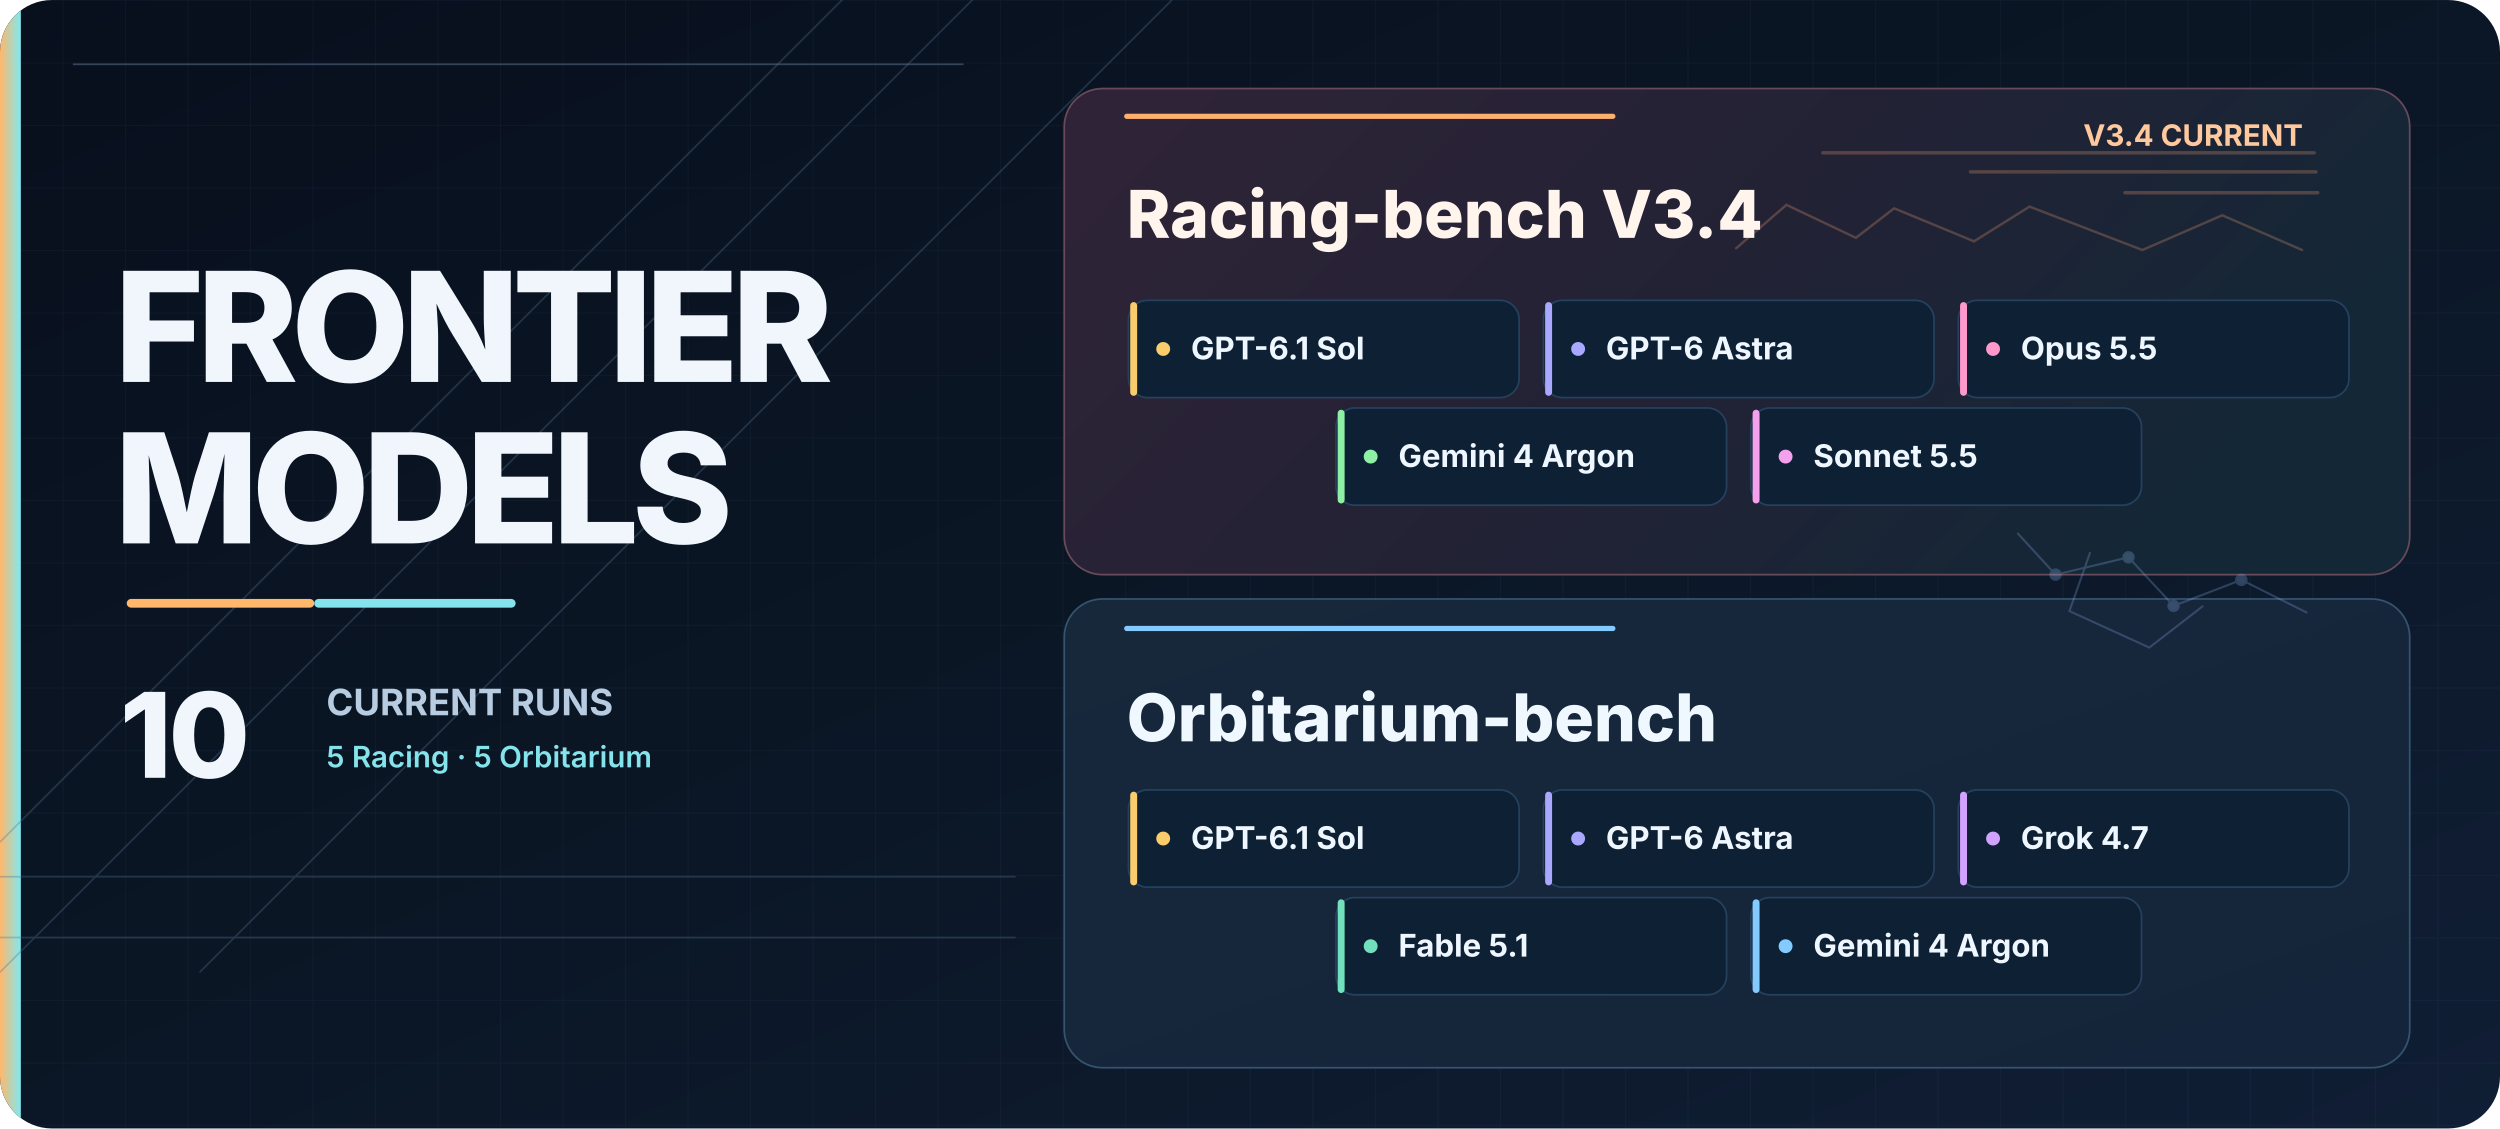
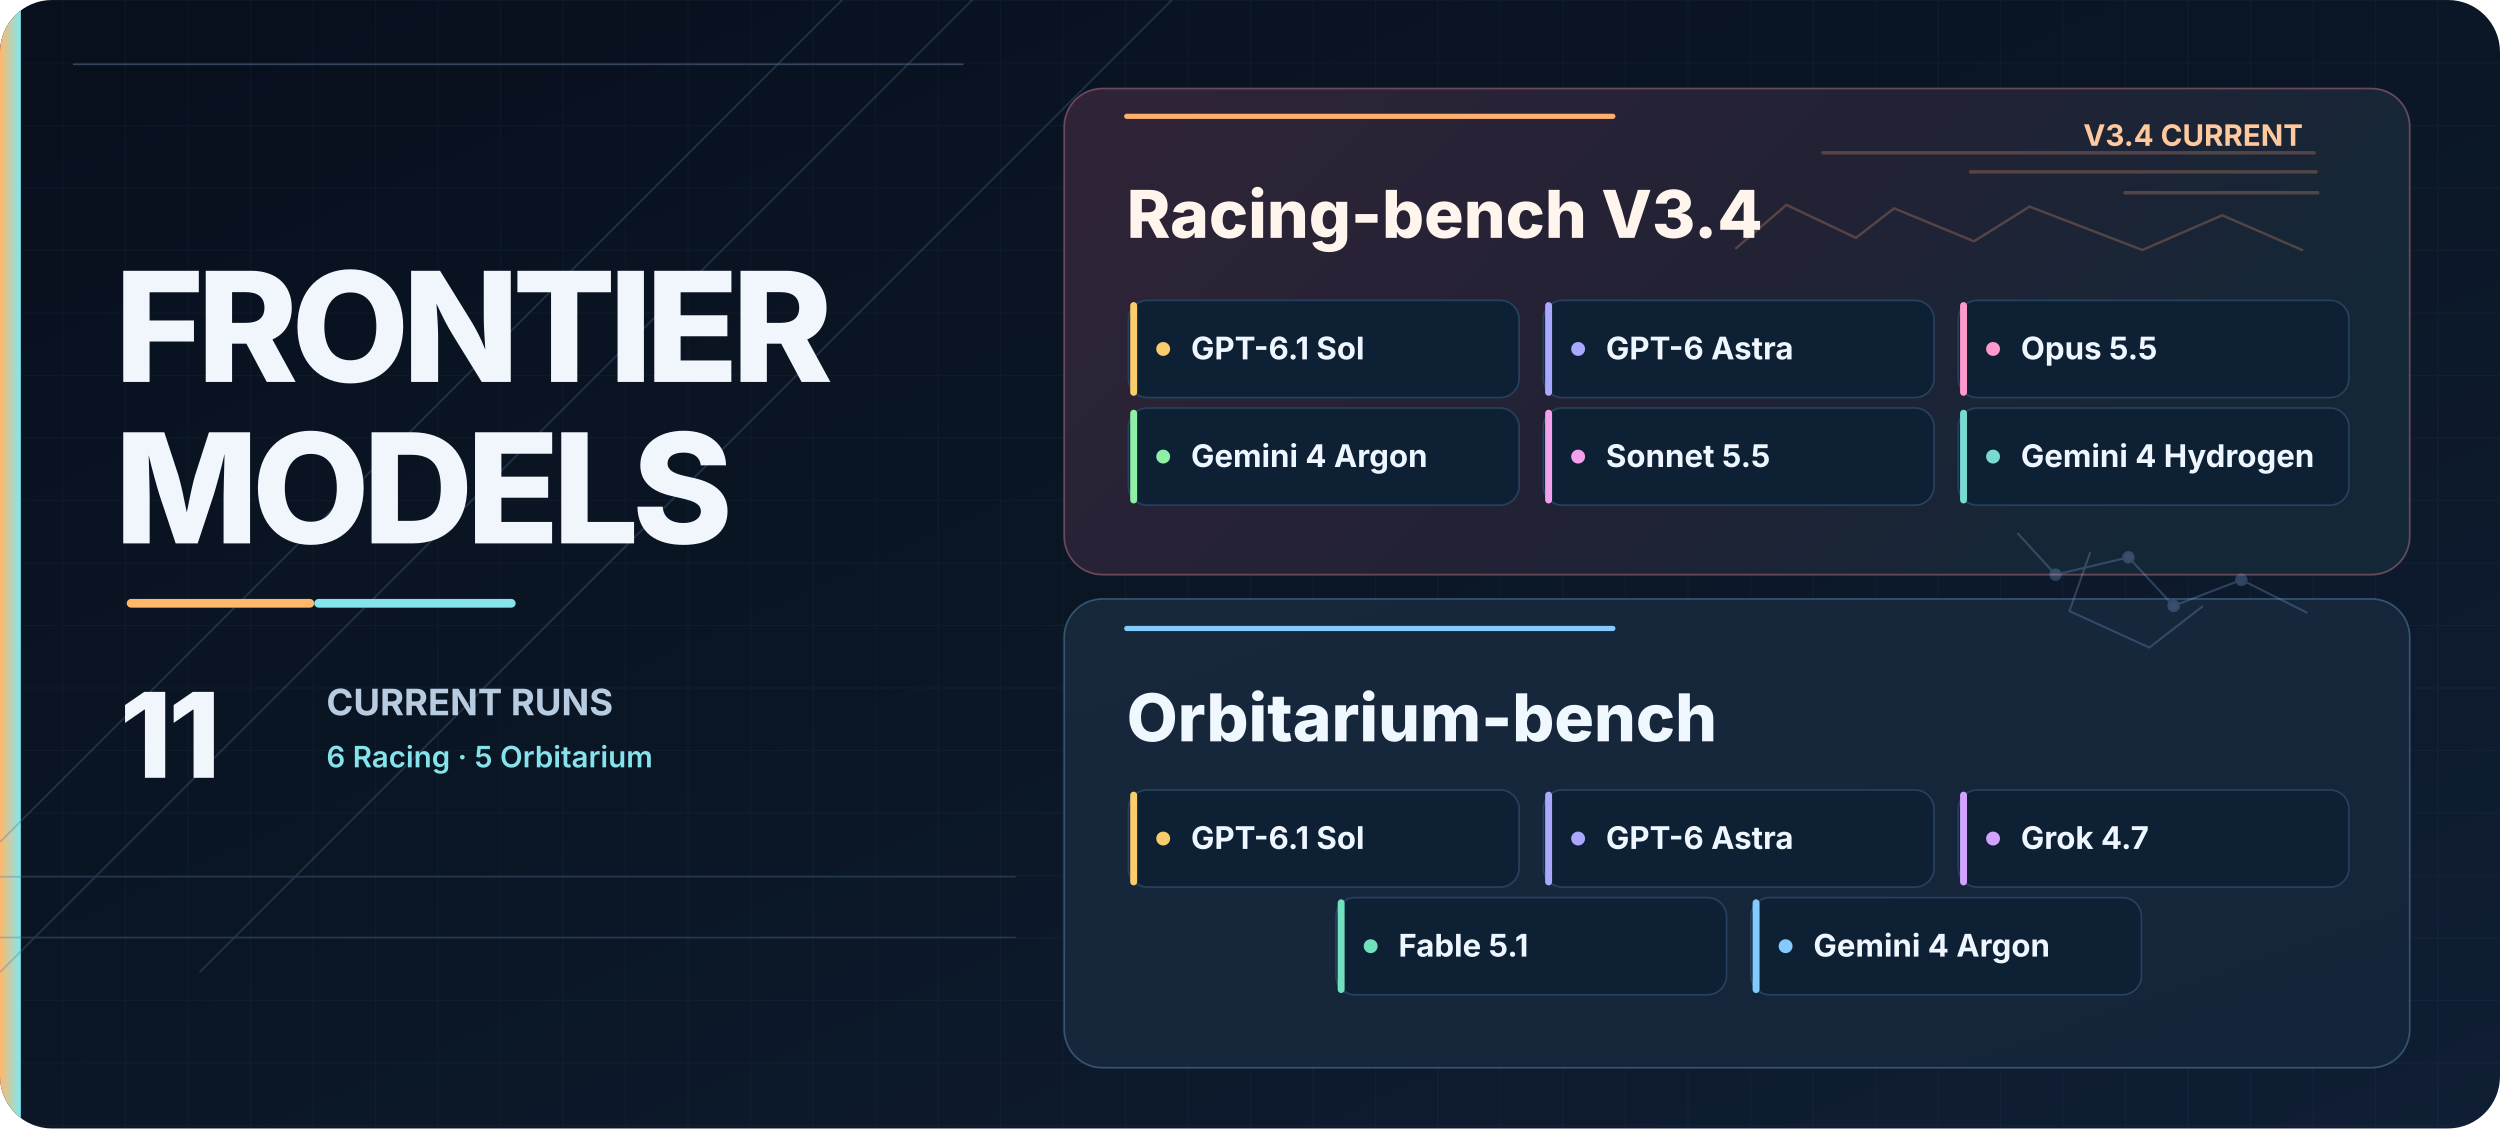
<svg xmlns="http://www.w3.org/2000/svg" viewBox="0 0 1440 650" role="img" aria-labelledby="title desc">
  <defs>
    <linearGradient id="base" x1="0" y1="0" x2="1" y2="1">
      <stop stop-color="#080f1d" />
      <stop offset=".52" stop-color="#0b1726" />
      <stop offset="1" stop-color="#101e35" />
    </linearGradient>
    <linearGradient id="race" x1="0" y1="0" x2="1" y2=".35">
      <stop stop-color="#302337" />
      <stop offset=".57" stop-color="#222235" />
      <stop offset="1" stop-color="#142737" />
    </linearGradient>
    <linearGradient id="orbit" x1="0" y1="0" x2="1" y2="1">
      <stop stop-color="#17283b" />
      <stop offset="1" stop-color="#14243a" />
    </linearGradient>
    <linearGradient id="rail" x1="0" y1="0" x2="1" y2="0">
      <stop stop-color="#ffb76b" />
      <stop offset="1" stop-color="#80e9f2" />
    </linearGradient>
    <pattern id="grid" width="36" height="36" patternUnits="userSpaceOnUse">
      <path d="M36 0H0V36" fill="none" stroke="#4b6386" stroke-opacity=".12" stroke-width=".8" />
    </pattern>
    <clipPath id="canvas">
      <rect width="1440" height="650" rx="30" />
    </clipPath>
  </defs>
  <g clip-path="url(#canvas)" font-family="Inter,Segoe UI,Arial,sans-serif">
    <rect width="1440" height="650" fill="url(#base)" />
    <rect width="1440" height="650" fill="url(#grid)" />
    <path d="M0 0H12V650H0Z" fill="url(#rail)" />
    <path d="M42 37H555" stroke="#33445b" stroke-width="1" />
    <g opacity=".34" stroke="#50708f" stroke-width="1" fill="none">
      <path d="M0 485L585 -100M0 560L605 -45M115 560L675 0" />
      <path d="M0 505H585M0 540H585" />
    </g>
    <text x="66" y="220" font-size="88" font-weight="800" letter-spacing="-4" fill="#f1f6fd">FRONTIER</text>
    <text x="66" y="313" font-size="88" font-weight="800" letter-spacing="-4" fill="#f1f6fd">MODELS</text>
    <rect x="73" y="345" width="108" height="5" rx="2.5" fill="#ffb76b" />
    <rect x="181" y="345" width="116" height="5" rx="2.5" fill="#85e4eb" />
-     <g data-role="current-run-count" aria-label="10 current runs: 5 Racing and 5 Orbitarium">
-       <text x="69" y="448" font-size="68" font-weight="800" letter-spacing="-2" fill="#f1f6fd">10</text>
+     <g data-role="current-run-count" aria-label="11 current runs: 6 Racing and 5 Orbitarium">
+       <text x="69" y="448" font-size="68" font-weight="800" letter-spacing="-2" fill="#f1f6fd">11</text>
      <text x="188" y="412" font-size="21" font-weight="700" fill="#b7cbe1">CURRENT RUNS</text>
-       <text x="188" y="442" font-size="17" font-weight="600" fill="#85e4eb">5 Racing · 5 Orbitarium</text>
+       <text x="188" y="442" font-size="17" font-weight="600" fill="#85e4eb">6 Racing · 5 Orbitarium</text>
    </g>
    <g data-benchmark="racing">
      <rect x="613" y="51" width="775" height="280" rx="22" fill="url(#race)" stroke="#7d5565" stroke-opacity=".8" />
      <path d="M649 67H929" stroke="#fdaf6d" stroke-width="3" stroke-linecap="round" />
      <text x="1200" y="84" font-size="17" font-weight="700" fill="#ffc99d">V3.4 CURRENT</text>
      <g stroke="#ec9b70" fill="none" stroke-linecap="round" opacity=".27">
        <path d="M1050 88h283M1135 99h199M1224 111h111" stroke-width="2" />
        <path d="M1000 143l29 -25 40 19 22 -17 46 19 32 -20 65 25 46 -20 46 20" stroke-width="1.4" />
      </g>
      <text x="649" y="137" font-size="38" font-weight="800" fill="#fff5ed">Racing-bench V3.4</text>
      <g data-role="run" data-benchmark="racing" data-model="gpt-6.1-sol-v3.4">
        <rect x="650" y="173" width="225" height="56" rx="11" fill="#0e2034" stroke="#25415d" />
        <rect x="651" y="174" width="4" height="54" rx="2" fill="#facc6b" />
        <circle cx="670" cy="201" r="4" fill="#facc6b" />
        <text x="686" y="207" font-size="18" font-weight="650" fill="#eef6ff">GPT-6.1 Sol</text>
      </g>
      <g data-role="run" data-benchmark="racing" data-model="gpt-6-astra-v3.4">
        <rect x="889" y="173" width="225" height="56" rx="11" fill="#0e2034" stroke="#25415d" />
        <rect x="890" y="174" width="4" height="54" rx="2" fill="#aaa7ff" />
        <circle cx="909" cy="201" r="4" fill="#aaa7ff" />
        <text x="925" y="207" font-size="18" font-weight="650" fill="#eef6ff">GPT-6 Astra</text>
      </g>
      <g data-role="run" data-benchmark="racing" data-model="opus-5.5-v3.4">
        <rect x="1128" y="173" width="225" height="56" rx="11" fill="#0e2034" stroke="#25415d" />
        <rect x="1129" y="174" width="4" height="54" rx="2" fill="#ff99cc" />
        <circle cx="1148" cy="201" r="4" fill="#ff99cc" />
        <text x="1164" y="207" font-size="18" font-weight="650" fill="#eef6ff">Opus 5.5</text>
      </g>
      <g data-role="run" data-benchmark="racing" data-model="gemini-4-argon-v3.4">
-         <rect x="769.5" y="235" width="225" height="56" rx="11" fill="#0e2034" stroke="#25415d" />
-         <rect x="770.5" y="236" width="4" height="54" rx="2" fill="#8df0a4" />
-         <circle cx="789.5" cy="263" r="4" fill="#8df0a4" />
-         <text x="805.5" y="269" font-size="18" font-weight="650" fill="#eef6ff">Gemini 4 Argon</text>
+         <rect x="650" y="235" width="225" height="56" rx="11" fill="#0e2034" stroke="#25415d" />
+         <rect x="651" y="236" width="4" height="54" rx="2" fill="#8df0a4" />
+         <circle cx="670" cy="263" r="4" fill="#8df0a4" />
+         <text x="686" y="269" font-size="18" font-weight="650" fill="#eef6ff">Gemini 4 Argon</text>
      </g>
      <g data-role="run" data-benchmark="racing" data-model="sonnet-5.5-v3.4">
-         <rect x="1008.5" y="235" width="225" height="56" rx="11" fill="#0e2034" stroke="#25415d" />
-         <rect x="1009.5" y="236" width="4" height="54" rx="2" fill="#f4a1ed" />
-         <circle cx="1028.5" cy="263" r="4" fill="#f4a1ed" />
-         <text x="1044.5" y="269" font-size="18" font-weight="650" fill="#eef6ff">Sonnet 5.5</text>
+         <rect x="889" y="235" width="225" height="56" rx="11" fill="#0e2034" stroke="#25415d" />
+         <rect x="890" y="236" width="4" height="54" rx="2" fill="#f4a1ed" />
+         <circle cx="909" cy="263" r="4" fill="#f4a1ed" />
+         <text x="925" y="269" font-size="18" font-weight="650" fill="#eef6ff">Sonnet 5.5</text>
+       </g>
+       <g data-role="run" data-benchmark="racing" data-model="gemini-4-hydrogen-v3.4">
+         <rect x="1128" y="235" width="225" height="56" rx="11" fill="#0e2034" stroke="#25415d" />
+         <rect x="1129" y="236" width="4" height="54" rx="2" fill="#78dad1" />
+         <circle cx="1148" cy="263" r="4" fill="#78dad1" />
+         <text x="1164" y="269" font-size="18" font-weight="650" fill="#eef6ff">Gemini 4 Hydrogen</text>
      </g>
    </g>
    <g data-benchmark="orbitarium">
      <rect x="613" y="345" width="775" height="270" rx="22" fill="url(#orbit)" stroke="#3e617f" stroke-opacity=".8" />
      <path d="M649 362H929" stroke="#83caff" stroke-width="3" stroke-linecap="round" />
      <g opacity=".25" fill="none" stroke="#8eb6f0" stroke-width="1.2">
        <path d="M1162 307l22 24 42 -10 26 28 39 -15 38 19" />
        <path d="M1204 318l-12 34 46 21 31 -24" />
        <circle cx="1184" cy="331" r="3" fill="#9fc9ff" />
        <circle cx="1226" cy="321" r="3" fill="#9fc9ff" />
        <circle cx="1252" cy="349" r="3" fill="#9fc9ff" />
        <circle cx="1291" cy="334" r="3" fill="#9fc9ff" />
      </g>
      <text x="649" y="427" font-size="38" font-weight="800" fill="#f0f8ff">Orbitarium-bench</text>
      <g data-role="run" data-benchmark="orbitarium" data-model="gpt-6.1-sol-source">
        <rect x="650" y="455" width="225" height="56" rx="11" fill="#0e2034" stroke="#25415d" />
        <rect x="651" y="456" width="4" height="54" rx="2" fill="#facc6b" />
        <circle cx="670" cy="483" r="4" fill="#facc6b" />
        <text x="686" y="489" font-size="18" font-weight="650" fill="#eef6ff">GPT-6.1 Sol</text>
      </g>
      <g data-role="run" data-benchmark="orbitarium" data-model="gpt-6-astra-max-frontier-v2">
        <rect x="889" y="455" width="225" height="56" rx="11" fill="#0e2034" stroke="#25415d" />
        <rect x="890" y="456" width="4" height="54" rx="2" fill="#aaa7ff" />
        <circle cx="909" cy="483" r="4" fill="#aaa7ff" />
        <text x="925" y="489" font-size="18" font-weight="650" fill="#eef6ff">GPT-6 Astra</text>
      </g>
      <g data-role="run" data-benchmark="orbitarium" data-model="grok-4.7-solar-source">
        <rect x="1128" y="455" width="225" height="56" rx="11" fill="#0e2034" stroke="#25415d" />
        <rect x="1129" y="456" width="4" height="54" rx="2" fill="#d2a2ff" />
        <circle cx="1148" cy="483" r="4" fill="#d2a2ff" />
        <text x="1164" y="489" font-size="18" font-weight="650" fill="#eef6ff">Grok 4.7</text>
      </g>
      <g data-role="run" data-benchmark="orbitarium" data-model="fable-5.1-frontier-v2">
        <rect x="769.5" y="517" width="225" height="56" rx="11" fill="#0e2034" stroke="#25415d" />
        <rect x="770.5" y="518" width="4" height="54" rx="2" fill="#72dfbd" />
        <circle cx="789.5" cy="545" r="4" fill="#72dfbd" />
        <text x="805.5" y="551" font-size="18" font-weight="650" fill="#eef6ff">Fable 5.1</text>
      </g>
      <g data-role="run" data-benchmark="orbitarium" data-model="gemini-4-argon-source">
        <rect x="1008.5" y="517" width="225" height="56" rx="11" fill="#0e2034" stroke="#25415d" />
        <rect x="1009.5" y="518" width="4" height="54" rx="2" fill="#83caff" />
        <circle cx="1028.5" cy="545" r="4" fill="#83caff" />
        <text x="1044.5" y="551" font-size="18" font-weight="650" fill="#eef6ff">Gemini 4 Argon</text>
      </g>
    </g>
  </g>
</svg>
